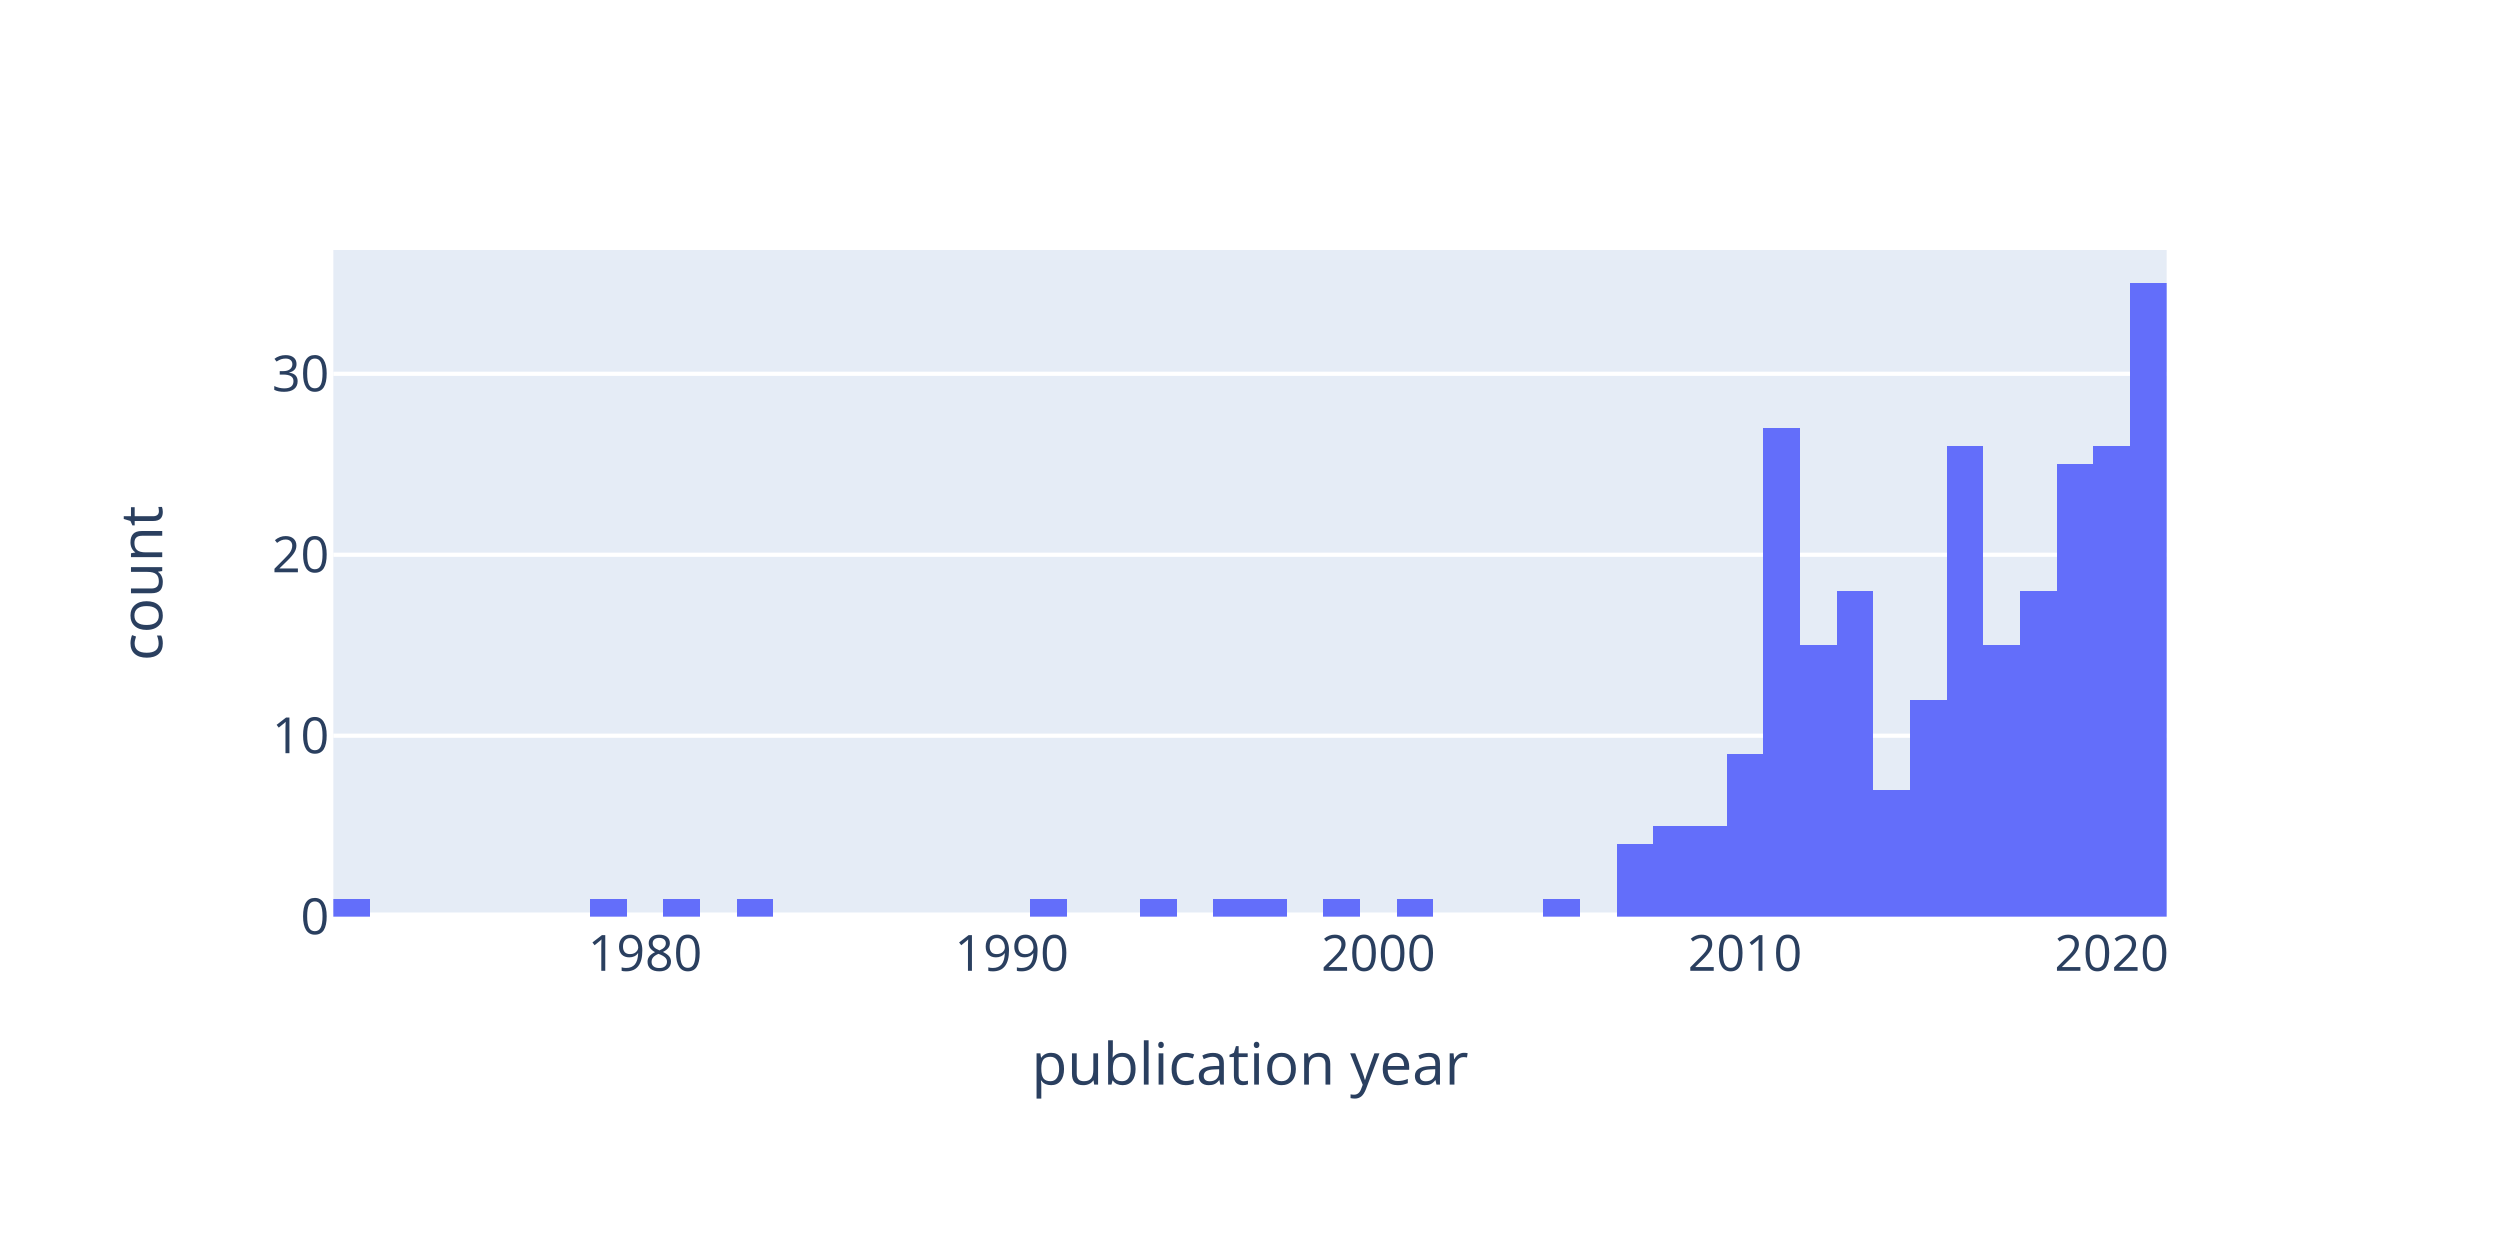
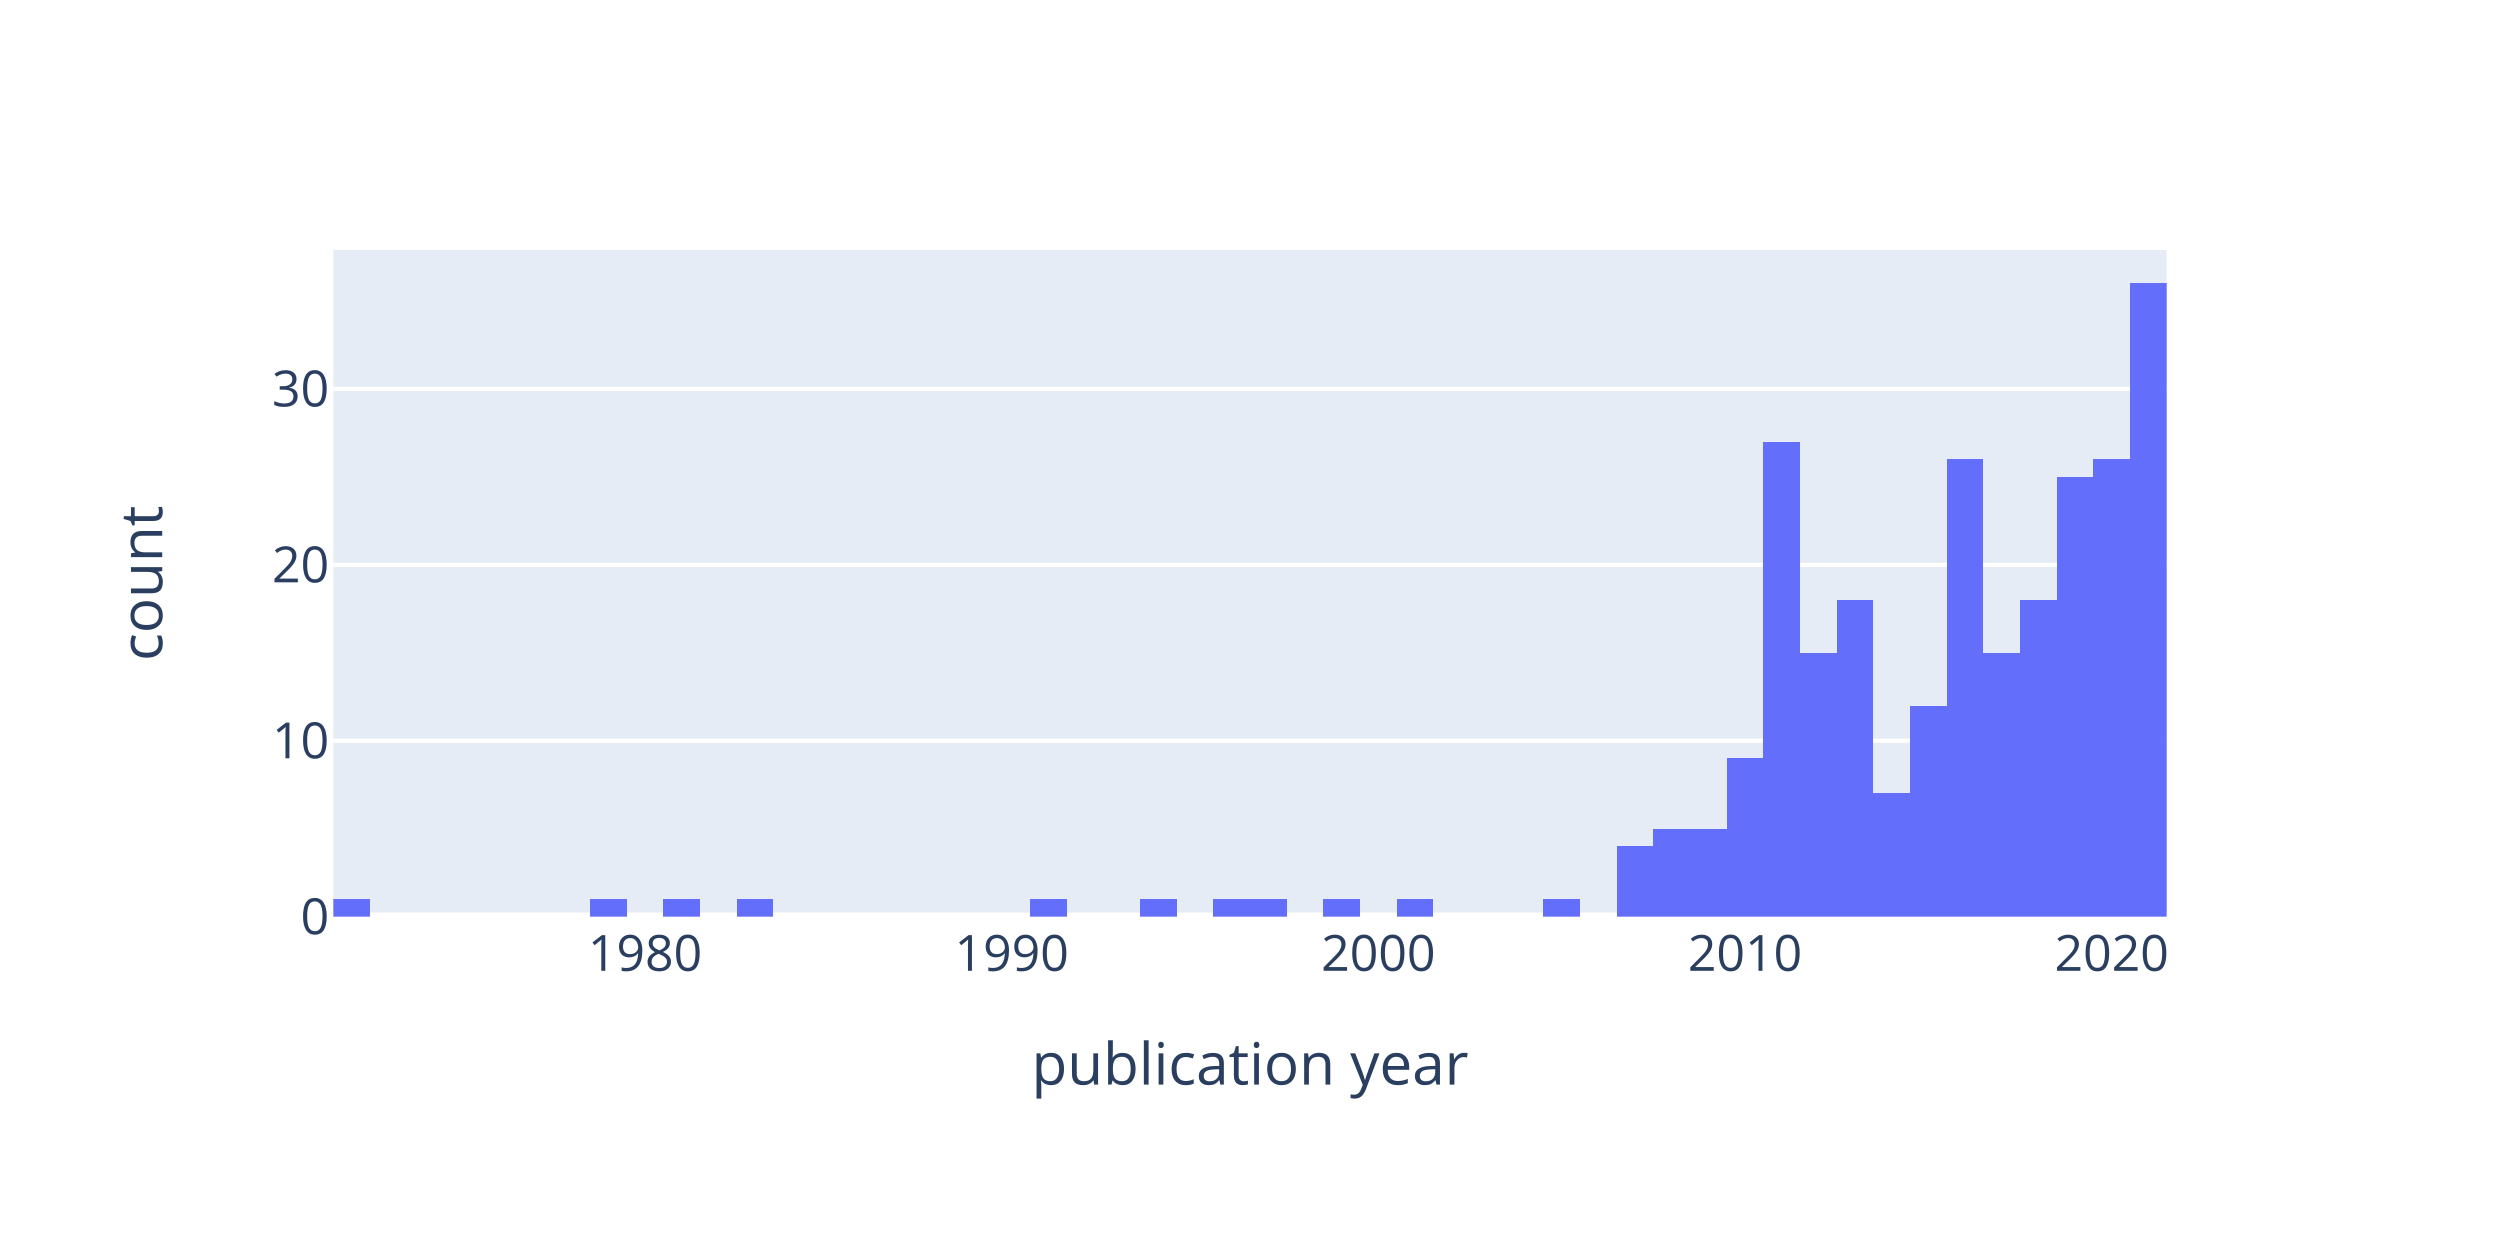
<svg xmlns="http://www.w3.org/2000/svg" class="main-svg" width="600" height="300" style="" viewBox="0 0 600 300">
  <rect x="0" y="0" width="600" height="300" style="fill: rgb(255, 255, 255); fill-opacity: 1;" />
-   <defs id="defs-61c3d3">
+   <defs id="defs-c4c8d3">
    <g class="clips">
-       <clipPath id="clip61c3d3xyplot" class="plotclip">
+       <clipPath id="clipc4c8d3xyplot" class="plotclip">
        <rect width="440" height="160" />
      </clipPath>
-       <clipPath class="axesclip" id="clip61c3d3x">
+       <clipPath class="axesclip" id="clipc4c8d3x">
        <rect x="80" y="0" width="440" height="300" />
      </clipPath>
-       <clipPath class="axesclip" id="clip61c3d3y">
+       <clipPath class="axesclip" id="clipc4c8d3y">
        <rect x="0" y="60" width="600" height="160" />
      </clipPath>
-       <clipPath class="axesclip" id="clip61c3d3xy">
+       <clipPath class="axesclip" id="clipc4c8d3xy">
        <rect x="80" y="60" width="440" height="160" />
      </clipPath>
    </g>
    <g class="gradients" />
    <g class="patterns" />
  </defs>
  <g class="bglayer">
    <rect class="bg" x="80" y="60" width="440" height="160" style="fill: rgb(229, 236, 246); fill-opacity: 1; stroke-width: 0;" />
  </g>
  <g class="layer-below">
    <g class="imagelayer" />
    <g class="shapelayer" />
  </g>
  <g class="cartesianlayer">
    <g class="subplot xy">
      <g class="layer-subplot">
        <g class="shapelayer" />
        <g class="imagelayer" />
      </g>
      <g class="gridlayer">
        <g class="x" />
        <g class="y">
-           <path class="ygrid crisp" transform="translate(0,176.57)" d="M80,0h440" style="stroke: rgb(255, 255, 255); stroke-opacity: 1; stroke-width: 1px;" />
-           <path class="ygrid crisp" transform="translate(0,133.14)" d="M80,0h440" style="stroke: rgb(255, 255, 255); stroke-opacity: 1; stroke-width: 1px;" />
-           <path class="ygrid crisp" transform="translate(0,89.71)" d="M80,0h440" style="stroke: rgb(255, 255, 255); stroke-opacity: 1; stroke-width: 1px;" />
+           <path class="ygrid crisp" transform="translate(0,177.78)" d="M80,0h440" style="stroke: rgb(255, 255, 255); stroke-opacity: 1; stroke-width: 1px;" />
+           <path class="ygrid crisp" transform="translate(0,135.56)" d="M80,0h440" style="stroke: rgb(255, 255, 255); stroke-opacity: 1; stroke-width: 1px;" />
+           <path class="ygrid crisp" transform="translate(0,93.33)" d="M80,0h440" style="stroke: rgb(255, 255, 255); stroke-opacity: 1; stroke-width: 1px;" />
        </g>
      </g>
      <g class="zerolinelayer">
        <path class="yzl zl crisp" transform="translate(0,220)" d="M80,0h440" style="stroke: rgb(255, 255, 255); stroke-opacity: 1; stroke-width: 2px;" />
      </g>
      <path class="xlines-below" />
      <path class="ylines-below" />
      <g class="overlines-below" />
      <g class="xaxislayer-below" />
      <g class="yaxislayer-below" />
      <g class="overaxes-below" />
-       <g class="plot" transform="translate(80,60)" clip-path="url(#clip61c3d3xyplot)">
+       <g class="plot" transform="translate(80,60)" clip-path="url(#clipc4c8d3xyplot)">
        <g class="barlayer mlayer">
          <g class="trace bars" shape-rendering="crispEdges" style="opacity: 1;">
            <g class="points">
              <g class="point">
-                 <path d="M0,160V155.66H8.8V160Z" style="vector-effect: non-scaling-stroke; opacity: 1; stroke-width: 0px; fill: rgb(99, 110, 250); fill-opacity: 1;" />
-               </g>
-               <g class="point">
-                 <path d="M0,0Z" style="vector-effect: non-scaling-stroke; opacity: 1; stroke-width: 0px; fill: rgb(99, 110, 250); fill-opacity: 1;" />
-               </g>
-               <g class="point">
-                 <path d="M0,0Z" style="vector-effect: non-scaling-stroke; opacity: 1; stroke-width: 0px; fill: rgb(99, 110, 250); fill-opacity: 1;" />
-               </g>
-               <g class="point">
-                 <path d="M0,0Z" style="vector-effect: non-scaling-stroke; opacity: 1; stroke-width: 0px; fill: rgb(99, 110, 250); fill-opacity: 1;" />
-               </g>
-               <g class="point">
-                 <path d="M0,0Z" style="vector-effect: non-scaling-stroke; opacity: 1; stroke-width: 0px; fill: rgb(99, 110, 250); fill-opacity: 1;" />
-               </g>
-               <g class="point">
-                 <path d="M0,0Z" style="vector-effect: non-scaling-stroke; opacity: 1; stroke-width: 0px; fill: rgb(99, 110, 250); fill-opacity: 1;" />
-               </g>
-               <g class="point">
-                 <path d="M0,0Z" style="vector-effect: non-scaling-stroke; opacity: 1; stroke-width: 0px; fill: rgb(99, 110, 250); fill-opacity: 1;" />
-               </g>
-               <g class="point">
-                 <path d="M61.6,160V155.66H70.4V160Z" style="vector-effect: non-scaling-stroke; opacity: 1; stroke-width: 0px; fill: rgb(99, 110, 250); fill-opacity: 1;" />
-               </g>
-               <g class="point">
-                 <path d="M0,0Z" style="vector-effect: non-scaling-stroke; opacity: 1; stroke-width: 0px; fill: rgb(99, 110, 250); fill-opacity: 1;" />
-               </g>
-               <g class="point">
-                 <path d="M79.2,160V155.66H88V160Z" style="vector-effect: non-scaling-stroke; opacity: 1; stroke-width: 0px; fill: rgb(99, 110, 250); fill-opacity: 1;" />
-               </g>
-               <g class="point">
-                 <path d="M0,0Z" style="vector-effect: non-scaling-stroke; opacity: 1; stroke-width: 0px; fill: rgb(99, 110, 250); fill-opacity: 1;" />
-               </g>
-               <g class="point">
-                 <path d="M96.8,160V155.66H105.6V160Z" style="vector-effect: non-scaling-stroke; opacity: 1; stroke-width: 0px; fill: rgb(99, 110, 250); fill-opacity: 1;" />
-               </g>
-               <g class="point">
-                 <path d="M0,0Z" style="vector-effect: non-scaling-stroke; opacity: 1; stroke-width: 0px; fill: rgb(99, 110, 250); fill-opacity: 1;" />
-               </g>
-               <g class="point">
-                 <path d="M0,0Z" style="vector-effect: non-scaling-stroke; opacity: 1; stroke-width: 0px; fill: rgb(99, 110, 250); fill-opacity: 1;" />
-               </g>
-               <g class="point">
-                 <path d="M0,0Z" style="vector-effect: non-scaling-stroke; opacity: 1; stroke-width: 0px; fill: rgb(99, 110, 250); fill-opacity: 1;" />
-               </g>
-               <g class="point">
-                 <path d="M0,0Z" style="vector-effect: non-scaling-stroke; opacity: 1; stroke-width: 0px; fill: rgb(99, 110, 250); fill-opacity: 1;" />
-               </g>
-               <g class="point">
-                 <path d="M0,0Z" style="vector-effect: non-scaling-stroke; opacity: 1; stroke-width: 0px; fill: rgb(99, 110, 250); fill-opacity: 1;" />
-               </g>
-               <g class="point">
-                 <path d="M0,0Z" style="vector-effect: non-scaling-stroke; opacity: 1; stroke-width: 0px; fill: rgb(99, 110, 250); fill-opacity: 1;" />
-               </g>
-               <g class="point">
-                 <path d="M0,0Z" style="vector-effect: non-scaling-stroke; opacity: 1; stroke-width: 0px; fill: rgb(99, 110, 250); fill-opacity: 1;" />
-               </g>
-               <g class="point">
-                 <path d="M167.2,160V155.66H176V160Z" style="vector-effect: non-scaling-stroke; opacity: 1; stroke-width: 0px; fill: rgb(99, 110, 250); fill-opacity: 1;" />
-               </g>
-               <g class="point">
-                 <path d="M0,0Z" style="vector-effect: non-scaling-stroke; opacity: 1; stroke-width: 0px; fill: rgb(99, 110, 250); fill-opacity: 1;" />
-               </g>
-               <g class="point">
-                 <path d="M0,0Z" style="vector-effect: non-scaling-stroke; opacity: 1; stroke-width: 0px; fill: rgb(99, 110, 250); fill-opacity: 1;" />
-               </g>
-               <g class="point">
-                 <path d="M193.6,160V155.66H202.4V160Z" style="vector-effect: non-scaling-stroke; opacity: 1; stroke-width: 0px; fill: rgb(99, 110, 250); fill-opacity: 1;" />
-               </g>
-               <g class="point">
-                 <path d="M0,0Z" style="vector-effect: non-scaling-stroke; opacity: 1; stroke-width: 0px; fill: rgb(99, 110, 250); fill-opacity: 1;" />
-               </g>
-               <g class="point">
-                 <path d="M211.2,160V155.66H220V160Z" style="vector-effect: non-scaling-stroke; opacity: 1; stroke-width: 0px; fill: rgb(99, 110, 250); fill-opacity: 1;" />
-               </g>
-               <g class="point">
-                 <path d="M220,160V155.66H228.8V160Z" style="vector-effect: non-scaling-stroke; opacity: 1; stroke-width: 0px; fill: rgb(99, 110, 250); fill-opacity: 1;" />
-               </g>
-               <g class="point">
-                 <path d="M0,0Z" style="vector-effect: non-scaling-stroke; opacity: 1; stroke-width: 0px; fill: rgb(99, 110, 250); fill-opacity: 1;" />
-               </g>
-               <g class="point">
-                 <path d="M237.6,160V155.66H246.4V160Z" style="vector-effect: non-scaling-stroke; opacity: 1; stroke-width: 0px; fill: rgb(99, 110, 250); fill-opacity: 1;" />
-               </g>
-               <g class="point">
-                 <path d="M0,0Z" style="vector-effect: non-scaling-stroke; opacity: 1; stroke-width: 0px; fill: rgb(99, 110, 250); fill-opacity: 1;" />
-               </g>
-               <g class="point">
-                 <path d="M255.2,160V155.66H264V160Z" style="vector-effect: non-scaling-stroke; opacity: 1; stroke-width: 0px; fill: rgb(99, 110, 250); fill-opacity: 1;" />
-               </g>
-               <g class="point">
-                 <path d="M0,0Z" style="vector-effect: non-scaling-stroke; opacity: 1; stroke-width: 0px; fill: rgb(99, 110, 250); fill-opacity: 1;" />
-               </g>
-               <g class="point">
-                 <path d="M0,0Z" style="vector-effect: non-scaling-stroke; opacity: 1; stroke-width: 0px; fill: rgb(99, 110, 250); fill-opacity: 1;" />
-               </g>
-               <g class="point">
-                 <path d="M0,0Z" style="vector-effect: non-scaling-stroke; opacity: 1; stroke-width: 0px; fill: rgb(99, 110, 250); fill-opacity: 1;" />
-               </g>
-               <g class="point">
-                 <path d="M290.4,160V155.66H299.2V160Z" style="vector-effect: non-scaling-stroke; opacity: 1; stroke-width: 0px; fill: rgb(99, 110, 250); fill-opacity: 1;" />
-               </g>
-               <g class="point">
-                 <path d="M0,0Z" style="vector-effect: non-scaling-stroke; opacity: 1; stroke-width: 0px; fill: rgb(99, 110, 250); fill-opacity: 1;" />
-               </g>
-               <g class="point">
-                 <path d="M308,160V142.63H316.8V160Z" style="vector-effect: non-scaling-stroke; opacity: 1; stroke-width: 0px; fill: rgb(99, 110, 250); fill-opacity: 1;" />
-               </g>
-               <g class="point">
-                 <path d="M316.8,160V138.29H325.6V160Z" style="vector-effect: non-scaling-stroke; opacity: 1; stroke-width: 0px; fill: rgb(99, 110, 250); fill-opacity: 1;" />
-               </g>
-               <g class="point">
-                 <path d="M325.6,160V138.29H334.4V160Z" style="vector-effect: non-scaling-stroke; opacity: 1; stroke-width: 0px; fill: rgb(99, 110, 250); fill-opacity: 1;" />
-               </g>
-               <g class="point">
-                 <path d="M334.4,160V120.91H343.2V160Z" style="vector-effect: non-scaling-stroke; opacity: 1; stroke-width: 0px; fill: rgb(99, 110, 250); fill-opacity: 1;" />
-               </g>
-               <g class="point">
-                 <path d="M343.2,160V42.74H352V160Z" style="vector-effect: non-scaling-stroke; opacity: 1; stroke-width: 0px; fill: rgb(99, 110, 250); fill-opacity: 1;" />
-               </g>
-               <g class="point">
-                 <path d="M352,160V94.86H360.8V160Z" style="vector-effect: non-scaling-stroke; opacity: 1; stroke-width: 0px; fill: rgb(99, 110, 250); fill-opacity: 1;" />
-               </g>
-               <g class="point">
-                 <path d="M360.8,160V81.83H369.6V160Z" style="vector-effect: non-scaling-stroke; opacity: 1; stroke-width: 0px; fill: rgb(99, 110, 250); fill-opacity: 1;" />
-               </g>
-               <g class="point">
-                 <path d="M369.6,160V129.6H378.4V160Z" style="vector-effect: non-scaling-stroke; opacity: 1; stroke-width: 0px; fill: rgb(99, 110, 250); fill-opacity: 1;" />
-               </g>
-               <g class="point">
-                 <path d="M378.4,160V107.89H387.2V160Z" style="vector-effect: non-scaling-stroke; opacity: 1; stroke-width: 0px; fill: rgb(99, 110, 250); fill-opacity: 1;" />
-               </g>
-               <g class="point">
-                 <path d="M387.2,160V47.09H396V160Z" style="vector-effect: non-scaling-stroke; opacity: 1; stroke-width: 0px; fill: rgb(99, 110, 250); fill-opacity: 1;" />
-               </g>
-               <g class="point">
-                 <path d="M396,160V94.86H404.8V160Z" style="vector-effect: non-scaling-stroke; opacity: 1; stroke-width: 0px; fill: rgb(99, 110, 250); fill-opacity: 1;" />
-               </g>
-               <g class="point">
-                 <path d="M404.8,160V81.83H413.6V160Z" style="vector-effect: non-scaling-stroke; opacity: 1; stroke-width: 0px; fill: rgb(99, 110, 250); fill-opacity: 1;" />
-               </g>
-               <g class="point">
-                 <path d="M413.6,160V51.43H422.4V160Z" style="vector-effect: non-scaling-stroke; opacity: 1; stroke-width: 0px; fill: rgb(99, 110, 250); fill-opacity: 1;" />
-               </g>
-               <g class="point">
-                 <path d="M422.4,160V47.09H431.2V160Z" style="vector-effect: non-scaling-stroke; opacity: 1; stroke-width: 0px; fill: rgb(99, 110, 250); fill-opacity: 1;" />
+                 <path d="M0,160V155.78H8.8V160Z" style="vector-effect: non-scaling-stroke; opacity: 1; stroke-width: 0px; fill: rgb(99, 110, 250); fill-opacity: 1;" />
+               </g>
+               <g class="point">
+                 <path d="M0,0Z" style="vector-effect: non-scaling-stroke; opacity: 1; stroke-width: 0px; fill: rgb(99, 110, 250); fill-opacity: 1;" />
+               </g>
+               <g class="point">
+                 <path d="M0,0Z" style="vector-effect: non-scaling-stroke; opacity: 1; stroke-width: 0px; fill: rgb(99, 110, 250); fill-opacity: 1;" />
+               </g>
+               <g class="point">
+                 <path d="M0,0Z" style="vector-effect: non-scaling-stroke; opacity: 1; stroke-width: 0px; fill: rgb(99, 110, 250); fill-opacity: 1;" />
+               </g>
+               <g class="point">
+                 <path d="M0,0Z" style="vector-effect: non-scaling-stroke; opacity: 1; stroke-width: 0px; fill: rgb(99, 110, 250); fill-opacity: 1;" />
+               </g>
+               <g class="point">
+                 <path d="M0,0Z" style="vector-effect: non-scaling-stroke; opacity: 1; stroke-width: 0px; fill: rgb(99, 110, 250); fill-opacity: 1;" />
+               </g>
+               <g class="point">
+                 <path d="M0,0Z" style="vector-effect: non-scaling-stroke; opacity: 1; stroke-width: 0px; fill: rgb(99, 110, 250); fill-opacity: 1;" />
+               </g>
+               <g class="point">
+                 <path d="M61.6,160V155.78H70.4V160Z" style="vector-effect: non-scaling-stroke; opacity: 1; stroke-width: 0px; fill: rgb(99, 110, 250); fill-opacity: 1;" />
+               </g>
+               <g class="point">
+                 <path d="M0,0Z" style="vector-effect: non-scaling-stroke; opacity: 1; stroke-width: 0px; fill: rgb(99, 110, 250); fill-opacity: 1;" />
+               </g>
+               <g class="point">
+                 <path d="M79.2,160V155.78H88V160Z" style="vector-effect: non-scaling-stroke; opacity: 1; stroke-width: 0px; fill: rgb(99, 110, 250); fill-opacity: 1;" />
+               </g>
+               <g class="point">
+                 <path d="M0,0Z" style="vector-effect: non-scaling-stroke; opacity: 1; stroke-width: 0px; fill: rgb(99, 110, 250); fill-opacity: 1;" />
+               </g>
+               <g class="point">
+                 <path d="M96.8,160V155.78H105.6V160Z" style="vector-effect: non-scaling-stroke; opacity: 1; stroke-width: 0px; fill: rgb(99, 110, 250); fill-opacity: 1;" />
+               </g>
+               <g class="point">
+                 <path d="M0,0Z" style="vector-effect: non-scaling-stroke; opacity: 1; stroke-width: 0px; fill: rgb(99, 110, 250); fill-opacity: 1;" />
+               </g>
+               <g class="point">
+                 <path d="M0,0Z" style="vector-effect: non-scaling-stroke; opacity: 1; stroke-width: 0px; fill: rgb(99, 110, 250); fill-opacity: 1;" />
+               </g>
+               <g class="point">
+                 <path d="M0,0Z" style="vector-effect: non-scaling-stroke; opacity: 1; stroke-width: 0px; fill: rgb(99, 110, 250); fill-opacity: 1;" />
+               </g>
+               <g class="point">
+                 <path d="M0,0Z" style="vector-effect: non-scaling-stroke; opacity: 1; stroke-width: 0px; fill: rgb(99, 110, 250); fill-opacity: 1;" />
+               </g>
+               <g class="point">
+                 <path d="M0,0Z" style="vector-effect: non-scaling-stroke; opacity: 1; stroke-width: 0px; fill: rgb(99, 110, 250); fill-opacity: 1;" />
+               </g>
+               <g class="point">
+                 <path d="M0,0Z" style="vector-effect: non-scaling-stroke; opacity: 1; stroke-width: 0px; fill: rgb(99, 110, 250); fill-opacity: 1;" />
+               </g>
+               <g class="point">
+                 <path d="M0,0Z" style="vector-effect: non-scaling-stroke; opacity: 1; stroke-width: 0px; fill: rgb(99, 110, 250); fill-opacity: 1;" />
+               </g>
+               <g class="point">
+                 <path d="M167.2,160V155.78H176V160Z" style="vector-effect: non-scaling-stroke; opacity: 1; stroke-width: 0px; fill: rgb(99, 110, 250); fill-opacity: 1;" />
+               </g>
+               <g class="point">
+                 <path d="M0,0Z" style="vector-effect: non-scaling-stroke; opacity: 1; stroke-width: 0px; fill: rgb(99, 110, 250); fill-opacity: 1;" />
+               </g>
+               <g class="point">
+                 <path d="M0,0Z" style="vector-effect: non-scaling-stroke; opacity: 1; stroke-width: 0px; fill: rgb(99, 110, 250); fill-opacity: 1;" />
+               </g>
+               <g class="point">
+                 <path d="M193.6,160V155.78H202.4V160Z" style="vector-effect: non-scaling-stroke; opacity: 1; stroke-width: 0px; fill: rgb(99, 110, 250); fill-opacity: 1;" />
+               </g>
+               <g class="point">
+                 <path d="M0,0Z" style="vector-effect: non-scaling-stroke; opacity: 1; stroke-width: 0px; fill: rgb(99, 110, 250); fill-opacity: 1;" />
+               </g>
+               <g class="point">
+                 <path d="M211.2,160V155.78H220V160Z" style="vector-effect: non-scaling-stroke; opacity: 1; stroke-width: 0px; fill: rgb(99, 110, 250); fill-opacity: 1;" />
+               </g>
+               <g class="point">
+                 <path d="M220,160V155.78H228.8V160Z" style="vector-effect: non-scaling-stroke; opacity: 1; stroke-width: 0px; fill: rgb(99, 110, 250); fill-opacity: 1;" />
+               </g>
+               <g class="point">
+                 <path d="M0,0Z" style="vector-effect: non-scaling-stroke; opacity: 1; stroke-width: 0px; fill: rgb(99, 110, 250); fill-opacity: 1;" />
+               </g>
+               <g class="point">
+                 <path d="M237.6,160V155.78H246.4V160Z" style="vector-effect: non-scaling-stroke; opacity: 1; stroke-width: 0px; fill: rgb(99, 110, 250); fill-opacity: 1;" />
+               </g>
+               <g class="point">
+                 <path d="M0,0Z" style="vector-effect: non-scaling-stroke; opacity: 1; stroke-width: 0px; fill: rgb(99, 110, 250); fill-opacity: 1;" />
+               </g>
+               <g class="point">
+                 <path d="M255.2,160V155.78H264V160Z" style="vector-effect: non-scaling-stroke; opacity: 1; stroke-width: 0px; fill: rgb(99, 110, 250); fill-opacity: 1;" />
+               </g>
+               <g class="point">
+                 <path d="M0,0Z" style="vector-effect: non-scaling-stroke; opacity: 1; stroke-width: 0px; fill: rgb(99, 110, 250); fill-opacity: 1;" />
+               </g>
+               <g class="point">
+                 <path d="M0,0Z" style="vector-effect: non-scaling-stroke; opacity: 1; stroke-width: 0px; fill: rgb(99, 110, 250); fill-opacity: 1;" />
+               </g>
+               <g class="point">
+                 <path d="M0,0Z" style="vector-effect: non-scaling-stroke; opacity: 1; stroke-width: 0px; fill: rgb(99, 110, 250); fill-opacity: 1;" />
+               </g>
+               <g class="point">
+                 <path d="M290.4,160V155.78H299.2V160Z" style="vector-effect: non-scaling-stroke; opacity: 1; stroke-width: 0px; fill: rgb(99, 110, 250); fill-opacity: 1;" />
+               </g>
+               <g class="point">
+                 <path d="M0,0Z" style="vector-effect: non-scaling-stroke; opacity: 1; stroke-width: 0px; fill: rgb(99, 110, 250); fill-opacity: 1;" />
+               </g>
+               <g class="point">
+                 <path d="M308,160V143.11H316.8V160Z" style="vector-effect: non-scaling-stroke; opacity: 1; stroke-width: 0px; fill: rgb(99, 110, 250); fill-opacity: 1;" />
+               </g>
+               <g class="point">
+                 <path d="M316.8,160V138.89H325.6V160Z" style="vector-effect: non-scaling-stroke; opacity: 1; stroke-width: 0px; fill: rgb(99, 110, 250); fill-opacity: 1;" />
+               </g>
+               <g class="point">
+                 <path d="M325.6,160V138.89H334.4V160Z" style="vector-effect: non-scaling-stroke; opacity: 1; stroke-width: 0px; fill: rgb(99, 110, 250); fill-opacity: 1;" />
+               </g>
+               <g class="point">
+                 <path d="M334.4,160V122H343.2V160Z" style="vector-effect: non-scaling-stroke; opacity: 1; stroke-width: 0px; fill: rgb(99, 110, 250); fill-opacity: 1;" />
+               </g>
+               <g class="point">
+                 <path d="M343.2,160V46H352V160Z" style="vector-effect: non-scaling-stroke; opacity: 1; stroke-width: 0px; fill: rgb(99, 110, 250); fill-opacity: 1;" />
+               </g>
+               <g class="point">
+                 <path d="M352,160V96.67H360.8V160Z" style="vector-effect: non-scaling-stroke; opacity: 1; stroke-width: 0px; fill: rgb(99, 110, 250); fill-opacity: 1;" />
+               </g>
+               <g class="point">
+                 <path d="M360.8,160V84H369.6V160Z" style="vector-effect: non-scaling-stroke; opacity: 1; stroke-width: 0px; fill: rgb(99, 110, 250); fill-opacity: 1;" />
+               </g>
+               <g class="point">
+                 <path d="M369.6,160V130.44H378.4V160Z" style="vector-effect: non-scaling-stroke; opacity: 1; stroke-width: 0px; fill: rgb(99, 110, 250); fill-opacity: 1;" />
+               </g>
+               <g class="point">
+                 <path d="M378.4,160V109.33H387.2V160Z" style="vector-effect: non-scaling-stroke; opacity: 1; stroke-width: 0px; fill: rgb(99, 110, 250); fill-opacity: 1;" />
+               </g>
+               <g class="point">
+                 <path d="M387.2,160V50.22H396V160Z" style="vector-effect: non-scaling-stroke; opacity: 1; stroke-width: 0px; fill: rgb(99, 110, 250); fill-opacity: 1;" />
+               </g>
+               <g class="point">
+                 <path d="M396,160V96.67H404.8V160Z" style="vector-effect: non-scaling-stroke; opacity: 1; stroke-width: 0px; fill: rgb(99, 110, 250); fill-opacity: 1;" />
+               </g>
+               <g class="point">
+                 <path d="M404.8,160V84H413.6V160Z" style="vector-effect: non-scaling-stroke; opacity: 1; stroke-width: 0px; fill: rgb(99, 110, 250); fill-opacity: 1;" />
+               </g>
+               <g class="point">
+                 <path d="M413.6,160V54.44H422.4V160Z" style="vector-effect: non-scaling-stroke; opacity: 1; stroke-width: 0px; fill: rgb(99, 110, 250); fill-opacity: 1;" />
+               </g>
+               <g class="point">
+                 <path d="M422.4,160V50.22H431.2V160Z" style="vector-effect: non-scaling-stroke; opacity: 1; stroke-width: 0px; fill: rgb(99, 110, 250); fill-opacity: 1;" />
              </g>
              <g class="point">
                <path d="M431.2,160V8H440V160Z" style="vector-effect: non-scaling-stroke; opacity: 1; stroke-width: 0px; fill: rgb(99, 110, 250); fill-opacity: 1;" />
              </g>
            </g>
          </g>
        </g>
      </g>
      <g class="overplot" />
      <path class="xlines-above crisp" d="M0,0" style="fill: none;" />
      <path class="ylines-above crisp" d="M0,0" style="fill: none;" />
      <g class="overlines-above" />
      <g class="xaxislayer-above">
        <g class="xtick">
          <text text-anchor="middle" x="0" y="233" transform="translate(154.8,0)" style="font-family: 'Open Sans', verdana, arial, sans-serif; font-size: 12px; fill: rgb(42, 63, 95); fill-opacity: 1; white-space: pre; opacity: 1;">1980</text>
        </g>
        <g class="xtick">
          <text text-anchor="middle" x="0" y="233" style="font-family: 'Open Sans', verdana, arial, sans-serif; font-size: 12px; fill: rgb(42, 63, 95); fill-opacity: 1; white-space: pre; opacity: 1;" transform="translate(242.8,0)">1990</text>
        </g>
        <g class="xtick">
          <text text-anchor="middle" x="0" y="233" style="font-family: 'Open Sans', verdana, arial, sans-serif; font-size: 12px; fill: rgb(42, 63, 95); fill-opacity: 1; white-space: pre; opacity: 1;" transform="translate(330.8,0)">2000</text>
        </g>
        <g class="xtick">
          <text text-anchor="middle" x="0" y="233" style="font-family: 'Open Sans', verdana, arial, sans-serif; font-size: 12px; fill: rgb(42, 63, 95); fill-opacity: 1; white-space: pre; opacity: 1;" transform="translate(418.8,0)">2010</text>
        </g>
        <g class="xtick">
          <text text-anchor="middle" x="0" y="233" style="font-family: 'Open Sans', verdana, arial, sans-serif; font-size: 12px; fill: rgb(42, 63, 95); fill-opacity: 1; white-space: pre; opacity: 1;" transform="translate(506.8,0)">2020</text>
        </g>
      </g>
      <g class="yaxislayer-above">
        <g class="ytick">
          <text text-anchor="end" x="79" y="4.2" transform="translate(0,220)" style="font-family: 'Open Sans', verdana, arial, sans-serif; font-size: 12px; fill: rgb(42, 63, 95); fill-opacity: 1; white-space: pre; opacity: 1;">0</text>
        </g>
        <g class="ytick">
-           <text text-anchor="end" x="79" y="4.2" style="font-family: 'Open Sans', verdana, arial, sans-serif; font-size: 12px; fill: rgb(42, 63, 95); fill-opacity: 1; white-space: pre; opacity: 1;" transform="translate(0,176.57)">10</text>
-         </g>
-         <g class="ytick">
-           <text text-anchor="end" x="79" y="4.2" style="font-family: 'Open Sans', verdana, arial, sans-serif; font-size: 12px; fill: rgb(42, 63, 95); fill-opacity: 1; white-space: pre; opacity: 1;" transform="translate(0,133.14)">20</text>
-         </g>
-         <g class="ytick">
-           <text text-anchor="end" x="79" y="4.2" style="font-family: 'Open Sans', verdana, arial, sans-serif; font-size: 12px; fill: rgb(42, 63, 95); fill-opacity: 1; white-space: pre; opacity: 1;" transform="translate(0,89.71)">30</text>
+           <text text-anchor="end" x="79" y="4.2" style="font-family: 'Open Sans', verdana, arial, sans-serif; font-size: 12px; fill: rgb(42, 63, 95); fill-opacity: 1; white-space: pre; opacity: 1;" transform="translate(0,177.78)">10</text>
+         </g>
+         <g class="ytick">
+           <text text-anchor="end" x="79" y="4.2" style="font-family: 'Open Sans', verdana, arial, sans-serif; font-size: 12px; fill: rgb(42, 63, 95); fill-opacity: 1; white-space: pre; opacity: 1;" transform="translate(0,135.56)">20</text>
+         </g>
+         <g class="ytick">
+           <text text-anchor="end" x="79" y="4.2" style="font-family: 'Open Sans', verdana, arial, sans-serif; font-size: 12px; fill: rgb(42, 63, 95); fill-opacity: 1; white-space: pre; opacity: 1;" transform="translate(0,93.33)">30</text>
        </g>
      </g>
      <g class="overaxes-above" />
    </g>
  </g>
  <g class="polarlayer" />
  <g class="smithlayer" />
  <g class="ternarylayer" />
  <g class="geolayer" />
  <g class="funnelarealayer" />
  <g class="pielayer" />
  <g class="iciclelayer" />
  <g class="treemaplayer" />
  <g class="sunburstlayer" />
  <g class="glimages" />
-   <defs id="topdefs-61c3d3">
+   <defs id="topdefs-c4c8d3">
    <g class="clips" />
  </defs>
  <g class="layer-above">
    <g class="imagelayer" />
    <g class="shapelayer" />
  </g>
  <g class="infolayer">
    <g class="g-gtitle" />
    <g class="g-xtitle">
      <text class="xtitle" x="300" y="260.3" text-anchor="middle" style="font-family: 'Open Sans', verdana, arial, sans-serif; font-size: 14px; fill: rgb(42, 63, 95); opacity: 1; font-weight: normal; white-space: pre;">publication year</text>
    </g>
    <g class="g-ytitle">
      <text class="ytitle" transform="rotate(-90,38.93438,140)" x="38.934" y="140" text-anchor="middle" style="font-family: 'Open Sans', verdana, arial, sans-serif; font-size: 14px; fill: rgb(42, 63, 95); opacity: 1; font-weight: normal; white-space: pre;">count</text>
    </g>
  </g>
</svg>
